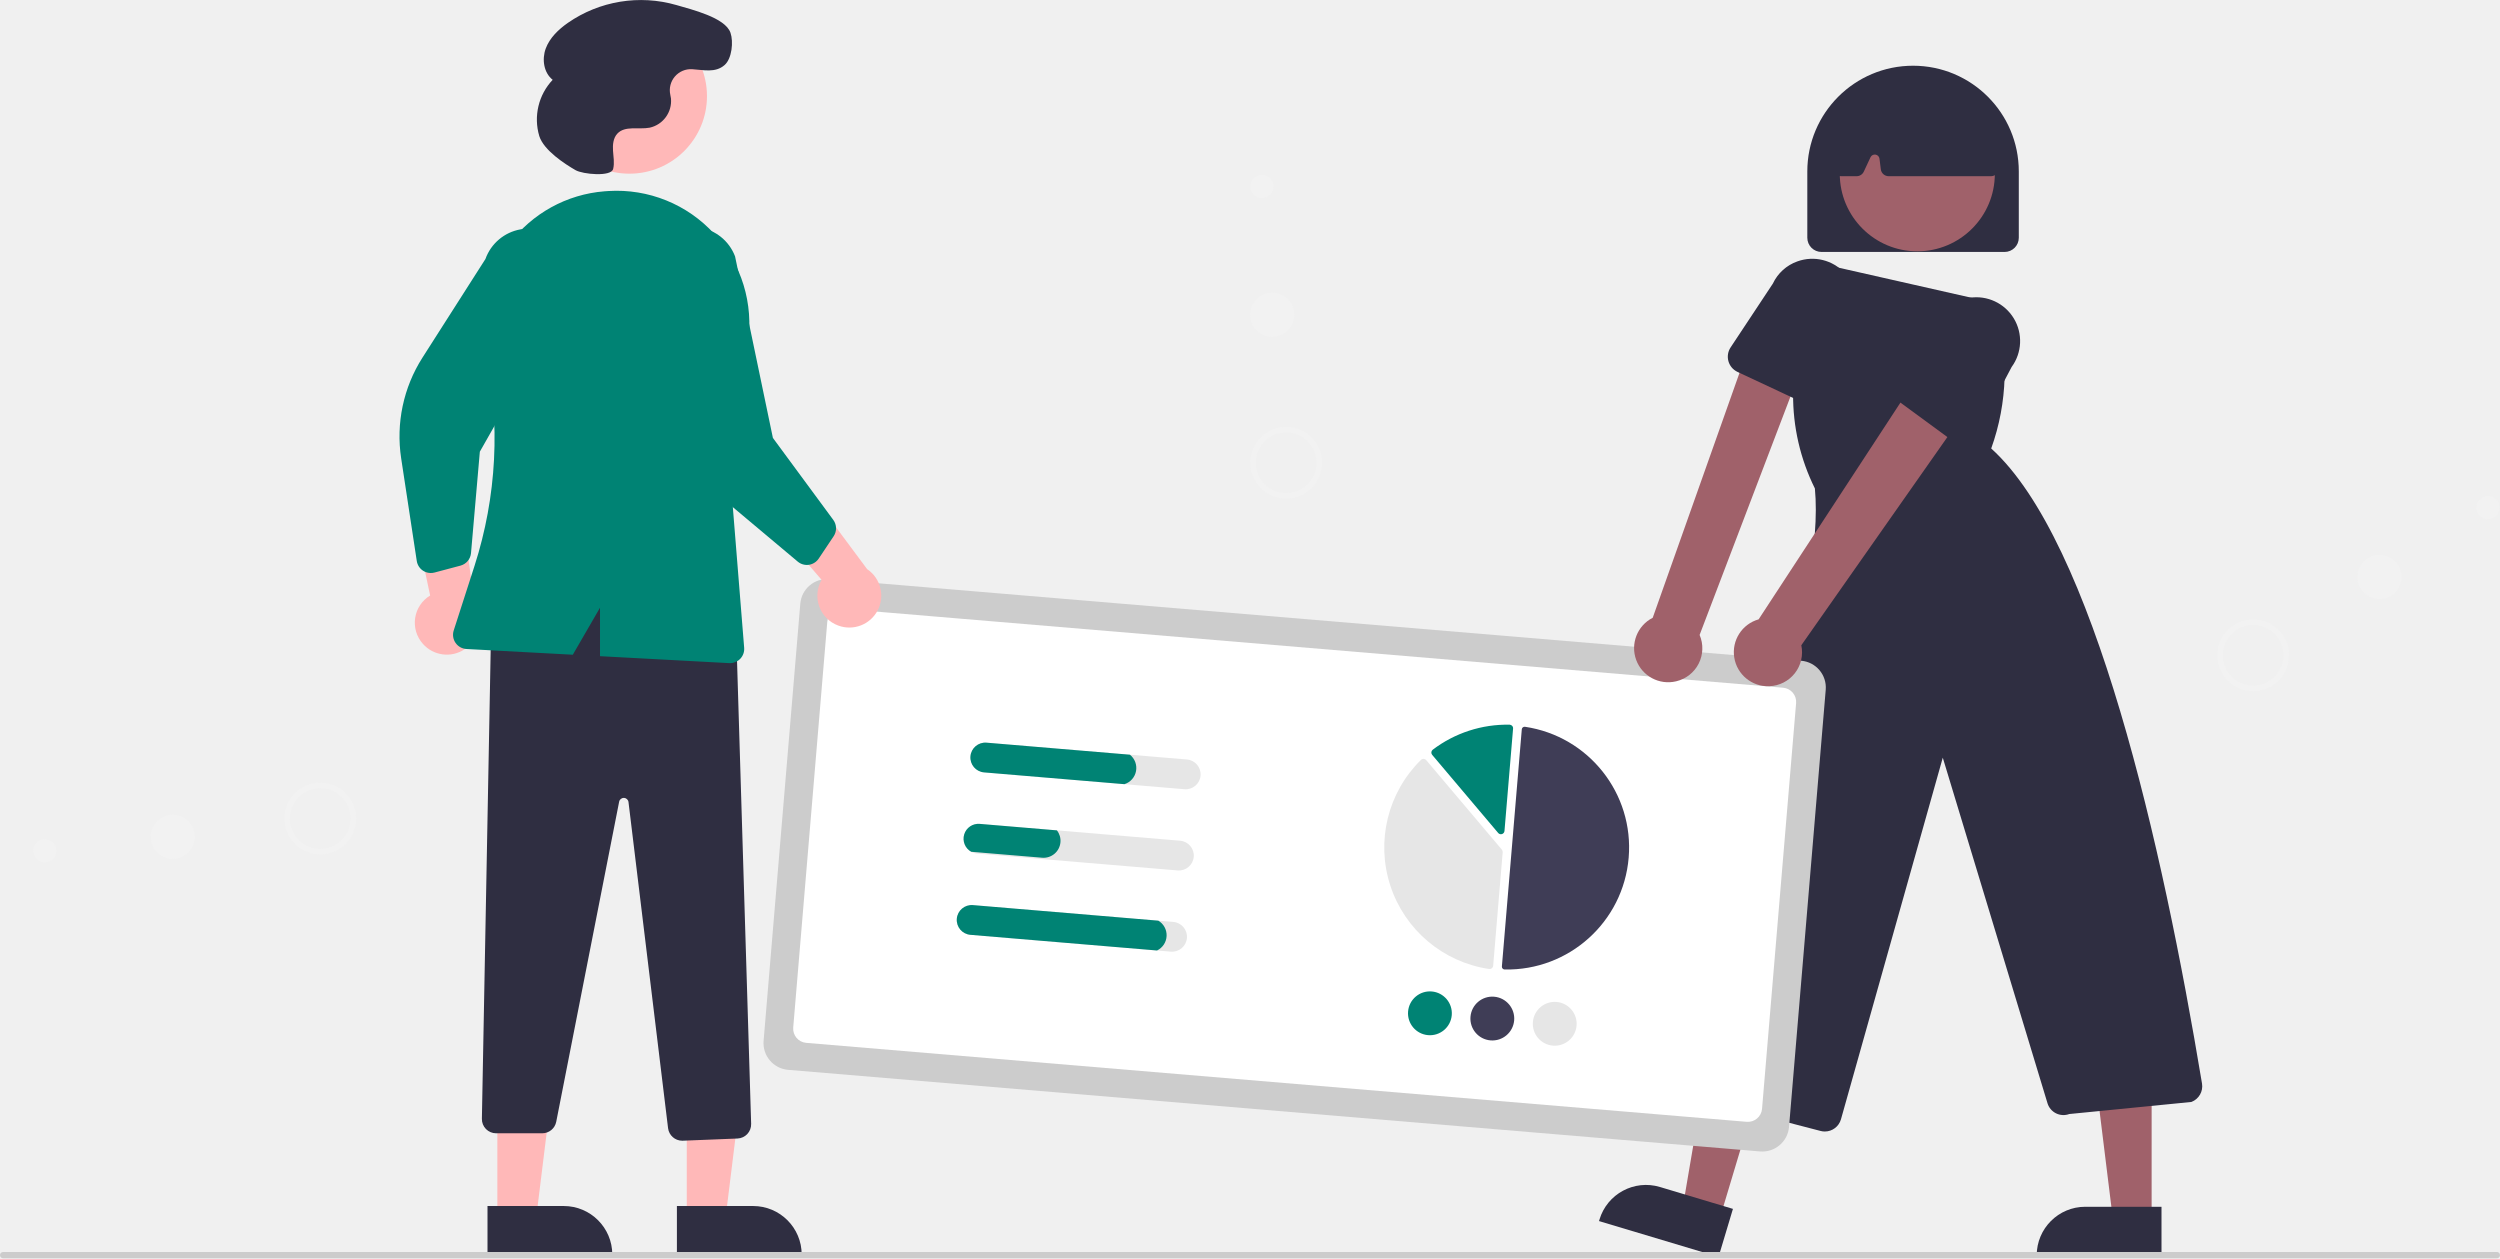
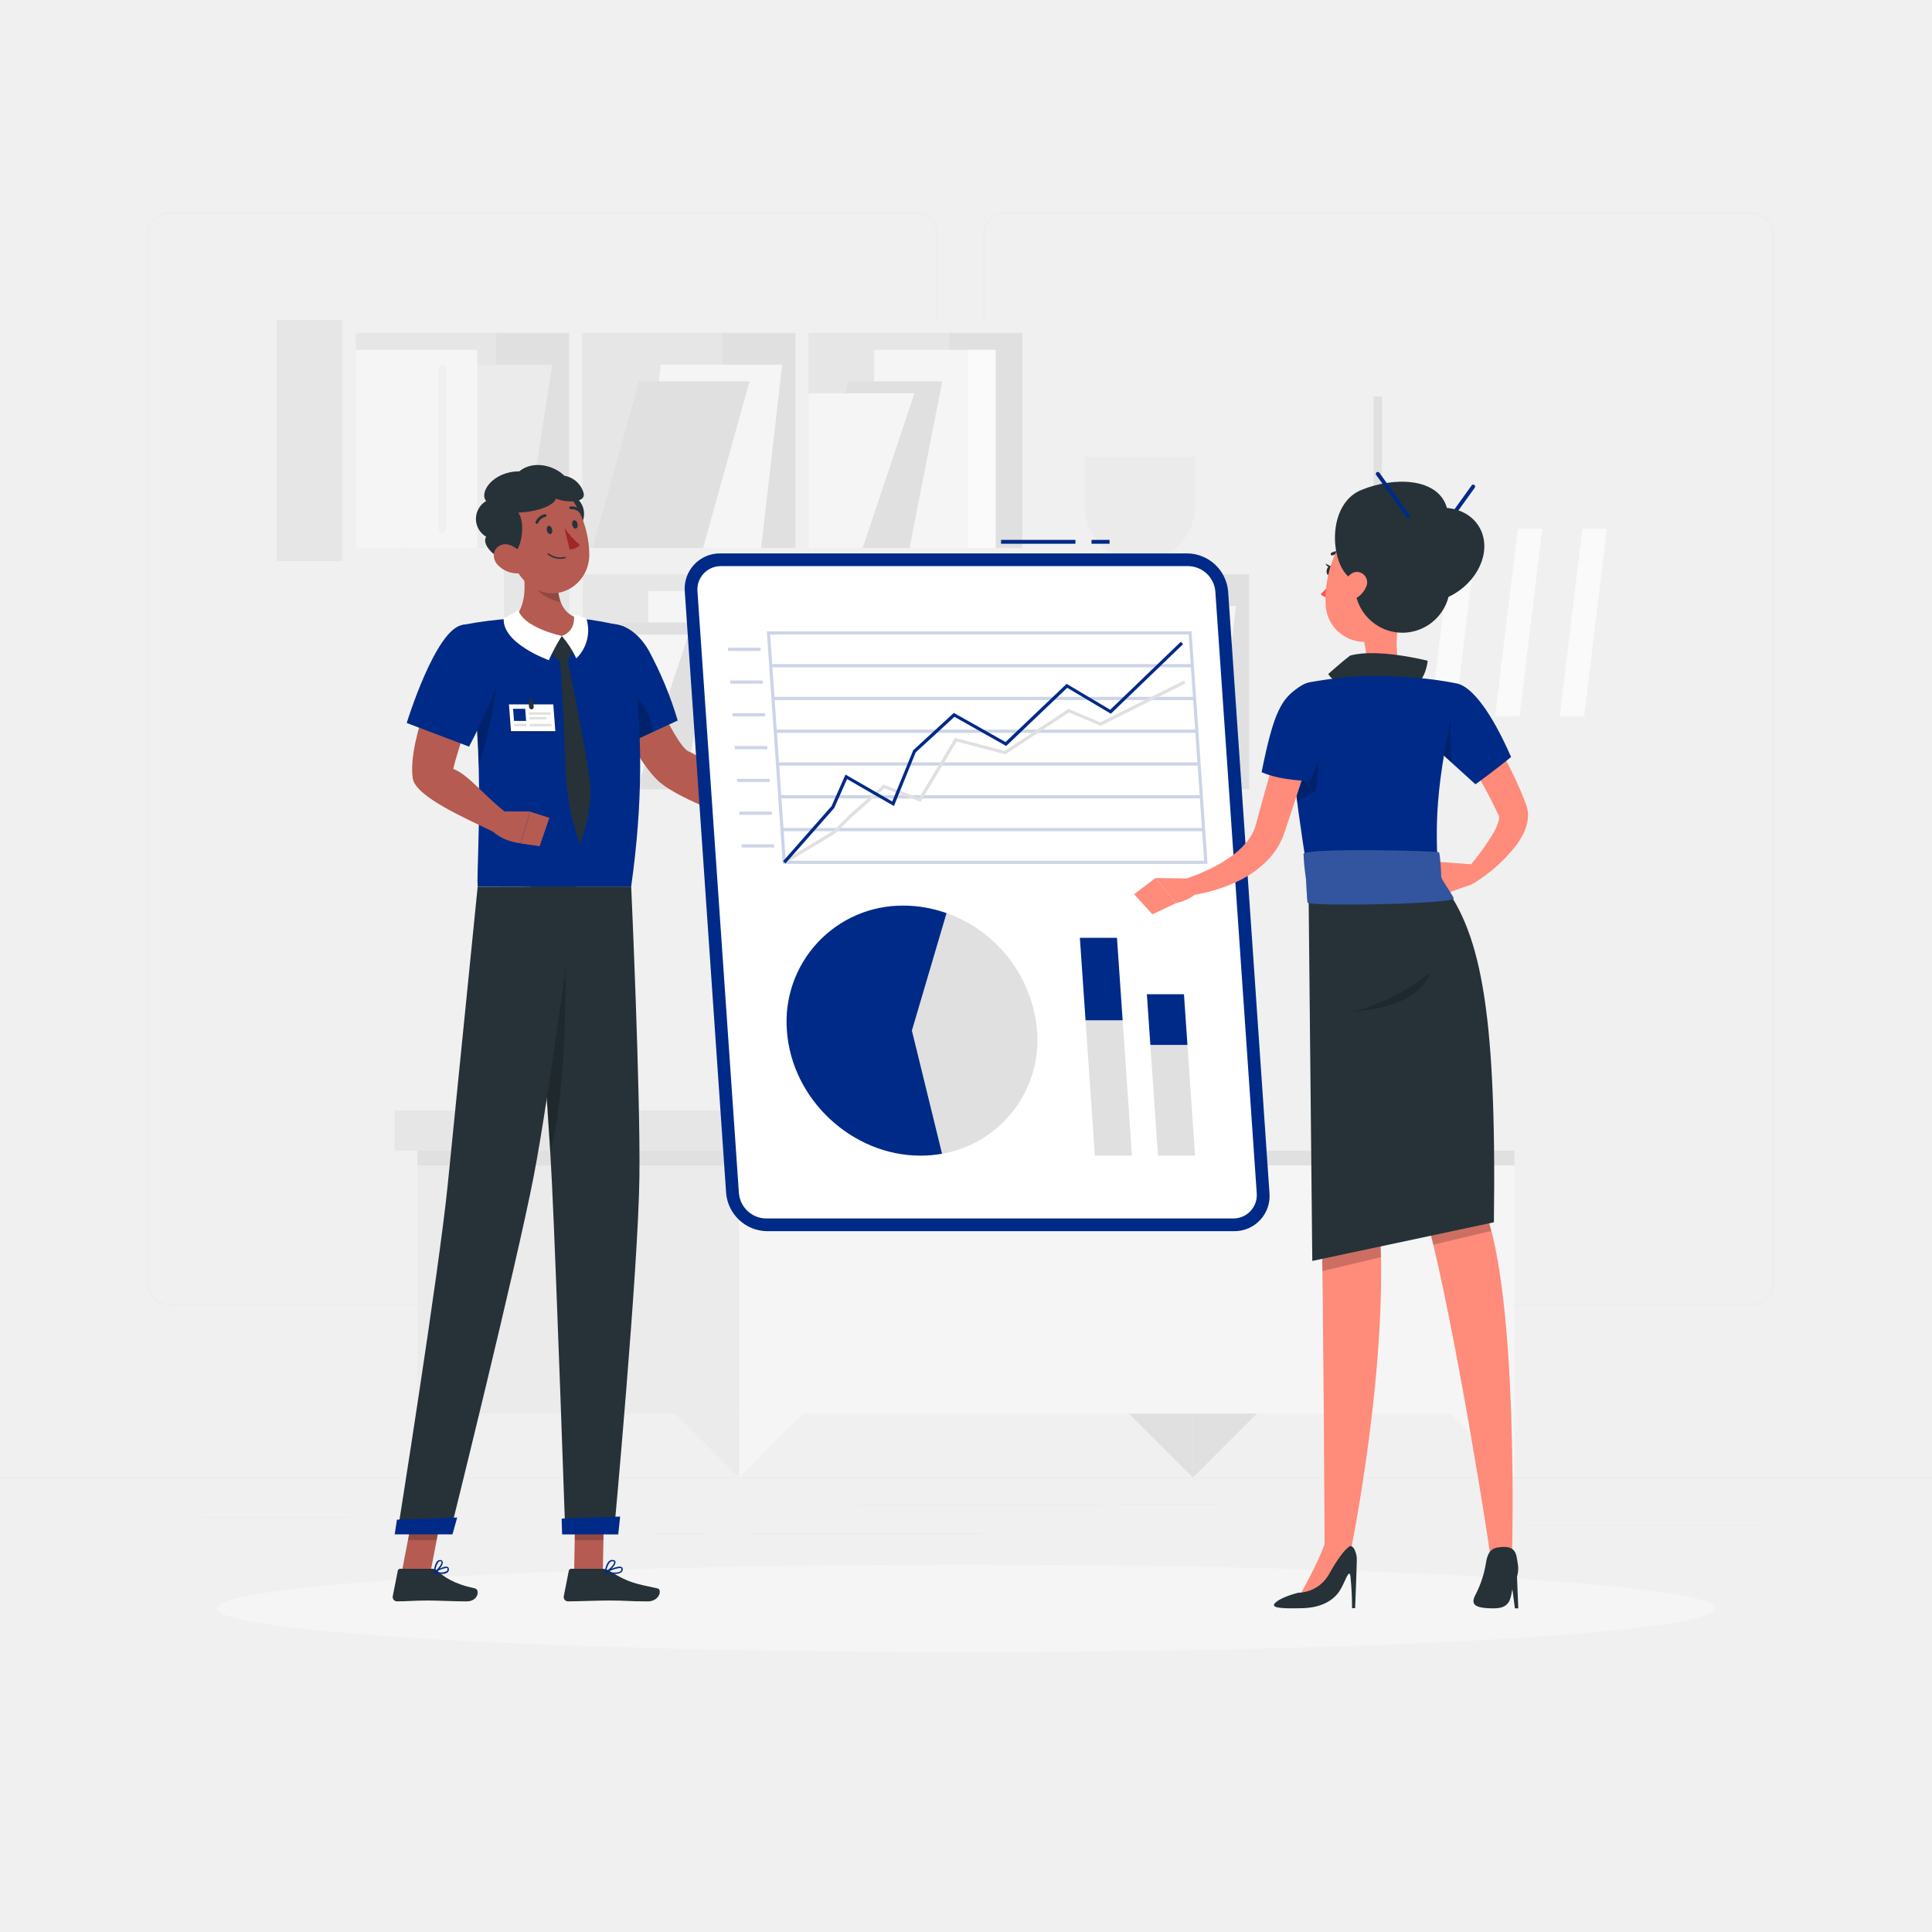
- <svg xmlns="http://www.w3.org/2000/svg" data-name="Layer 1" width="792" height="398.625" viewBox="0 0 792 398.625">
-   <path d="M839.056,330.509h-58a4.505,4.505,0,0,1-4.5-4.5v-21a33.5,33.5,0,1,1,67,0v21A4.505,4.505,0,0,1,839.056,330.509Z" transform="translate(-204 -250.6877)" fill="#2f2e41" />
-   <polygon points="544.851 385.91 533.108 382.388 541.102 335.418 558.434 340.615 544.851 385.91" fill="#a0616a" />
-   <path d="M748.432,648.879l-37.865-11.355.144-.479a15.386,15.386,0,0,1,19.157-10.319l.001 0,23.126,6.935Z" transform="translate(-204 -250.6877)" fill="#2f2e41" />
-   <polygon points="681.636 386.307 669.376 386.307 663.544 339.019 681.638 339.02 681.636 386.307" fill="#a0616a" />
-   <path d="M888.762,648.879l-39.531-.001v-.5a15.386,15.386,0,0,1,15.386-15.386h.001l24.144.001Z" transform="translate(-204 -250.6877)" fill="#2f2e41" />
-   <circle cx="607.403" cy="55.054" r="24.561" fill="#a0616a" />
-   <path d="M782.109,609.15a5.216,5.216,0,0,1-1.312-.167l-49.22-12.798a5.285,5.285,0,0,1-3.622-6.957c29.841-80.261,54.276-149.493,51-183.796a66.141,66.141,0,0,1-6.899-30.014l.35-34.68a6.792,6.792,0,0,1,8.294-6.557l55.066,12.468.312,1.039a72.25,72.25,0,0,1-1.262,45.078c32.462,29.307,54.229,125.521,66.784,201.199A5.312,5.312,0,0,1,898.301,599.76l-.155.038-38.608,3.816a5.284,5.284,0,0,1-6.894-3.423l-33.172-109.466-32.259,114.575A5.321,5.321,0,0,1,782.109,609.15Z" transform="translate(-204 -250.6877)" fill="#2f2e41" />
-   <path d="M834.749,306.509H802.322a2.504,2.504,0,0,1-2.481-2.19l-.42-3.358a1.5,1.5,0,0,0-2.848-.448l-2.126,4.555a2.51,2.51,0,0,1-2.265,1.442H787.257a2.5,2.5,0,0,1-2.489-2.738l1.942-20.286a2.519,2.519,0,0,1,1.429-2.036c14.85-6.933,29.91-6.924,44.76.026a2.504,2.504,0,0,1,1.415,1.919l2.909,20.26a2.499,2.499,0,0,1-2.475,2.855Z" transform="translate(-204 -250.6877)" fill="#2f2e41" />
-   <path d="M761.583,615.464,453.666,589.614a8.51,8.51,0,0,1-7.759-9.181L457.535,441.92a8.509,8.509,0,0,1,9.181-7.759L774.633,460.011a8.51,8.51,0,0,1,7.759,9.181L770.764,607.705A8.51,8.51,0,0,1,761.583,615.464Z" transform="translate(-204 -250.6877)" fill="#ccc" />
-   <path d="M757.353,606.077,459.401,581.064a4.505,4.505,0,0,1-4.108-4.861l10.792-128.548a4.505,4.505,0,0,1,4.861-4.108l297.952,25.013a4.505,4.505,0,0,1,4.108,4.861L762.214,601.969A4.505,4.505,0,0,1,757.353,606.077Z" transform="translate(-204 -250.6877)" fill="#fff" />
-   <path d="M680.605,557.821q.029.002.058.003a38.66,38.66,0,0,0,6.455-76.893.882.882,0,0,0-.682.182.873.873,0,0,0-.331.617l-6.308,75.137a.885.885,0,0,0,.808.954Z" transform="translate(-204 -250.6877)" fill="#3f3d56" />
-   <path d="M655.054,491.101a1.138,1.138,0,0,1,.772.398l23.964,28.356a1.126,1.126,0,0,1,.264.826l-3.018,35.953a1.122,1.122,0,0,1-.425.793,1.139,1.139,0,0,1-.876.235,38.913,38.913,0,0,1-21.571-66.24,1.14,1.14,0,0,1,.848-.324Z" transform="translate(-204 -250.6877)" fill="#e6e6e6" />
-   <path d="M682.304,480.272a1.143,1.143,0,0,1,.752.373,1.123,1.123,0,0,1,.287.853l-2.723,32.439a1.133,1.133,0,0,1-1.995.637l-20.911-24.744a1.136,1.136,0,0,1,.18-1.636,38.994,38.994,0,0,1,24.34-7.926C682.258,480.269,682.281,480.27,682.304,480.272Z" transform="translate(-204 -250.6877)" fill="#008374" />
-   <path d="M663.919,572.284a6.944,6.944,0,1,1-6.338-7.5A6.952,6.952,0,0,1,663.919,572.284Z" transform="translate(-204 -250.6877)" fill="#008374" />
-   <path d="M683.688,573.944a6.944,6.944,0,1,1-6.338-7.5A6.952,6.952,0,0,1,683.688,573.944Z" transform="translate(-204 -250.6877)" fill="#3f3d56" />
-   <path d="M703.458,575.604a6.944,6.944,0,1,1-6.338-7.5A6.952,6.952,0,0,1,703.458,575.604Z" transform="translate(-204 -250.6877)" fill="#e6e6e6" />
-   <path d="M580.026,491.295,516.539,485.965a4.725,4.725,0,1,0-.791,9.417L579.235,500.712a4.725,4.725,0,1,0,.791-9.417Z" transform="translate(-204 -250.6877)" fill="#e6e6e6" />
-   <path d="M577.866,517.025,514.379,511.695a4.722,4.722,0,0,0-2.689,8.836,4.662,4.662,0,0,0,1.898.581l63.487,5.33a4.725,4.725,0,1,0,.791-9.417Z" transform="translate(-204 -250.6877)" fill="#e6e6e6" />
-   <path d="M575.706,542.754,512.219,537.424a4.725,4.725,0,1,0-.791,9.417l63.487,5.33a4.725,4.725,0,1,0,.791-9.417Z" transform="translate(-204 -250.6877)" fill="#e6e6e6" />
-   <path d="M561.959,489.778l-45.42-3.813a4.725,4.725,0,1,0-.791,9.417l44.473,3.734a5.379,5.379,0,0,0,1.737-9.337Z" transform="translate(-204 -250.6877)" fill="#008374" />
-   <path d="M538.823,513.747,514.379,511.695a4.722,4.722,0,0,0-2.689,8.836l22.451,1.885a5.382,5.382,0,0,0,5.811-4.911A5.271,5.271,0,0,0,538.823,513.747Z" transform="translate(-204 -250.6877)" fill="#008374" />
-   <path d="M570.962,542.356,512.219,537.424a4.725,4.725,0,1,0-.791,9.417l59.122,4.963a5.368,5.368,0,0,0,.412-9.449Z" transform="translate(-204 -250.6877)" fill="#008374" />
-   <path d="M734.991,466.529a10.743,10.743,0,0,0,7.445-14.694l34.621-90.826-17.673-4.352L727.579,446.399a10.801,10.801,0,0,0,7.412,20.13Z" transform="translate(-204 -250.6877)" fill="#a0616a" />
-   <path d="M778.719,379.319a5.319,5.319,0,0,1-2.254-.501h-0l-22.033-10.313a5.318,5.318,0,0,1-2.179-7.752l13.39-20.223a13.584,13.584,0,0,1,7.776-7.035,13.88,13.88,0,0,1,17.291,18.938l-6.898,23.095a5.317,5.317,0,0,1-5.093,3.792Z" transform="translate(-204 -250.6877)" fill="#2f2e41" />
-   <path d="M764.503,468.079a10.743,10.743,0,0,0,10.152-12.972l56.196-80.097-16.794-9-52.922,80.884a10.801,10.801,0,0,0,3.369,21.185Z" transform="translate(-204 -250.6877)" fill="#a0616a" />
-   <path d="M825.338,391.101a5.313,5.313,0,0,1-3.144-1.03l-19.616-14.39a5.316,5.316,0,0,1-.635-8.025l17.057-17.243a13.584,13.584,0,0,1,8.993-5.396,13.88,13.88,0,0,1,13.292,21.931L830.04,388.266a5.32,5.32,0,0,1-4.702,2.835Z" transform="translate(-204 -250.6877)" fill="#2f2e41" />
-   <path d="M469.569,448.87a10.056,10.056,0,0,1-5.277-14.488l-23.359-27.043,18.414-2.397,19.359,26.048a10.11,10.11,0,0,1-9.137,17.88Z" transform="translate(-204 -250.6877)" fill="#ffb8b8" />
-   <path d="M337.905,454.584a10.056,10.056,0,0,1,2.363-15.237L332.842,404.392l17.288,6.779,4.401,32.155a10.11,10.11,0,0,1-16.626,11.259Z" transform="translate(-204 -250.6877)" fill="#ffb8b8" />
-   <polygon points="217.569 386.069 229.829 386.068 235.661 338.78 217.567 338.781 217.569 386.069" fill="#ffb8b8" />
-   <path d="M418.442,632.754l24.144-.001h.001a15.386,15.386,0,0,1,15.386,15.386v.5l-39.531.001Z" transform="translate(-204 -250.6877)" fill="#2f2e41" />
-   <polygon points="157.569 386.069 169.829 386.068 175.661 338.78 157.567 338.781 157.569 386.069" fill="#ffb8b8" />
-   <path d="M358.442,632.754l24.144-.001h.001a15.386,15.386,0,0,1,15.386,15.386v.5l-39.531.001Z" transform="translate(-204 -250.6877)" fill="#2f2e41" />
-   <path d="M420.114,612.067a4.526,4.526,0,0,1-4.469-3.957L403.106,504.78a1.5,1.5,0,0,0-2.961-.109L380.211,606.08a4.51,4.51,0,0,1-4.416,3.632h-14.634a4.5,4.5,0,0,1-4.499-4.585l2.929-156.202.239-.143c21.348-12.711,46.51-13.543,76.926-2.54l.319.115,4.889,160.379a4.514,4.514,0,0,1-4.318,4.634l-17.355.694C420.232,612.066,420.173,612.067,420.114,612.067Z" transform="translate(-204 -250.6877)" fill="#2f2e41" />
-   <circle cx="199.408" cy="30.461" r="24.561" fill="#ffb8b8" />
-   <path d="M460.253,429.617a4.505,4.505,0,0,1-3.528-1.008l-25.185-21.134A46.374,46.374,0,0,1,415.516,379.034l-5.665-36.602a14.497,14.497,0,1,1,27.017-10.52l11.986,57.511,19.132,25.968a4.515,4.515,0,0,1,.119,5.169L463.359,427.662a4.506,4.506,0,0,1-2.091,1.686A4.454,4.454,0,0,1,460.253,429.617Z" transform="translate(-204 -250.6877)" fill="#008374" />
-   <path d="M338.013,431.485a4.505,4.505,0,0,1-1.982-3.087L331.09,395.893a46.373,46.373,0,0,1,6.763-31.936l19.931-31.217a14.497,14.497,0,1,1,27.231,9.954l-29.002,51.089-2.796,32.133a4.515,4.515,0,0,1-3.326,3.959l-8.254,2.195a4.506,4.506,0,0,1-2.683-.116A4.455,4.455,0,0,1,338.013,431.485Z" transform="translate(-204 -250.6877)" fill="#008374" />
-   <path d="M430.273,324.766a41.823,41.823,0,0,0-33.537-13.56q-.616.038-1.227.086H395.508a41.734,41.734,0,0,0-30.16,16.646,42.362,42.362,0,0,0-7.525,34.145,132.361,132.361,0,0,1-3.497,67.876l-6.589,20.459a4.499,4.499,0,0,0,4.042,5.872l33.685,1.811,8.62-14.89V458.565l40.941,2.201c.082.005.163.007.243.007a4.5,4.5,0,0,0,4.484-4.861l-4.627-57.382,5.804-38.973A42.089,42.089,0,0,0,430.273,324.766Z" transform="translate(-204 -250.6877)" fill="#008374" />
-   <path d="M386.338,304.596c2.274,1.308,11.262,2.176,11.903-.368l.014-.056c.446-1.864.076-3.811-.052-5.723s.059-4.013,1.362-5.419c2.428-2.621,6.748-1.232,10.258-1.894a8.664,8.664,0,0,0,6.74-9.253c-.05-.398-.128-.795-.216-1.193a6.673,6.673,0,0,1,6.927-8.081c3.548.203,7.378,1.278,10.314-1.35,2.27-2.032,2.824-7.322,1.827-10.201-1.676-4.838-12.414-7.371-17.102-8.764a40.62,40.62,0,0,0-34.43,5.65c-2.961,2.087-5.727,4.71-6.989,8.106s-.653,7.68,2.193,9.922a18.332,18.332,0,0,0-4.246,17.806C376.244,298.306,382.953,302.648,386.338,304.596Z" transform="translate(-204 -250.6877)" fill="#2f2e41" />
-   <path d="M995,649.312H205a1,1,0,0,1,0-2H995a1,1,0,0,1,0,2Z" transform="translate(-204 -250.6877)" fill="#ccc" />
-   <path d="M918.713,469.608h0a11.358,11.358,0,1,1,10.409-12.233A11.358,11.358,0,0,1,918.713,469.608Zm-.14-1.742h0a9.61,9.61,0,1,0-10.351-8.808A9.61,9.61,0,0,0,918.573,467.866Z" transform="translate(-204 -250.6877)" fill="#f2f2f2" />
-   <circle cx="753.822" cy="182.788" r="6.989" fill="#f2f2f2" />
-   <circle cx="788.177" cy="160.829" r="3.671" fill="#f2f2f2" />
-   <path d="M605.341,387.715a11.358,11.358,0,1,1-3.454,15.686h0A11.37,11.37,0,0,1,605.341,387.715Zm11.291,17.668a9.61,9.61,0,1,0-13.273-2.923h0A9.621,9.621,0,0,0,616.632,405.383Z" transform="translate(-204 -250.6877)" fill="#f2f2f2" />
-   <circle cx="403.035" cy="99.718" r="6.989" fill="#f2f2f2" />
-   <circle cx="399.764" cy="59.076" r="3.671" fill="#f2f2f2" />
-   <path d="M296.07,516.394A11.358,11.358,0,1,1,311.85,519.394h0A11.37,11.37,0,0,1,296.07,516.394Zm17.335-11.797a9.61,9.61,0,1,0-2.538,13.352h0A9.621,9.621,0,0,0,313.405,504.597Z" transform="translate(-204 -250.6877)" fill="#f2f2f2" />
-   <circle cx="54.728" cy="265.092" r="6.989" fill="#f2f2f2" />
-   <circle cx="14.197" cy="269.537" r="3.671" fill="#f2f2f2" />
+ <svg xmlns="http://www.w3.org/2000/svg" viewBox="0 0 500 500">
+   <g id="freepik--background-complete--inject-3">
+     <rect y="382.4" width="500" height="0.25" style="fill:#ebebeb" />
+     <rect x="290.21" y="389.21" width="25.46" height="0.25" style="fill:#ebebeb" />
+     <rect x="395.11" y="394.62" width="60.33" height="0.25" style="fill:#ebebeb" />
+     <rect x="222.46" y="389.33" width="62.33" height="0.25" style="fill:#ebebeb" />
+     <rect x="169" y="396.81" width="13.04" height="0.25" style="fill:#ebebeb" />
+     <rect x="194.71" y="396.81" width="59.38" height="0.25" style="fill:#ebebeb" />
+     <rect x="52.46" y="392.59" width="38.45" height="0.25" style="fill:#ebebeb" />
+     <path d="M237,337.8H43.91a5.71,5.71,0,0,1-5.7-5.71V60.66A5.71,5.71,0,0,1,43.91,55H237a5.71,5.71,0,0,1,5.71,5.71V332.09A5.71,5.71,0,0,1,237,337.8ZM43.91,55.2a5.46,5.46,0,0,0-5.45,5.46V332.09a5.46,5.46,0,0,0,5.45,5.46H237a5.47,5.47,0,0,0,5.46-5.46V60.66A5.47,5.47,0,0,0,237,55.2Z" style="fill:#ebebeb" />
+     <path d="M453.31,337.8H260.21a5.72,5.72,0,0,1-5.71-5.71V60.66A5.72,5.72,0,0,1,260.21,55h193.1A5.71,5.71,0,0,1,459,60.66V332.09A5.71,5.71,0,0,1,453.31,337.8ZM260.21,55.2a5.47,5.47,0,0,0-5.46,5.46V332.09a5.47,5.47,0,0,0,5.46,5.46h193.1a5.47,5.47,0,0,0,5.46-5.46V60.66a5.47,5.47,0,0,0-5.46-5.46Z" style="fill:#ebebeb" />
+     <rect x="88.66" y="82.77" width="179.29" height="62.45" style="fill:#f0f0f0" />
+     <rect x="150.5" y="27.76" width="55.63" height="172.47" transform="translate(292.3 -64.32) rotate(90)" style="fill:#e6e6e6" />
+     <rect x="147.25" y="83.47" width="3.41" height="61.04" style="fill:#f0f0f0" />
+     <rect x="128.36" y="86.18" width="18.89" height="55.63" transform="translate(275.61 227.98) rotate(180)" style="fill:#e0e0e0" />
+     <rect x="186.94" y="86.18" width="18.89" height="55.63" transform="translate(392.76 227.98) rotate(180)" style="fill:#e0e0e0" />
+     <rect x="245.66" y="86.18" width="18.89" height="55.63" transform="translate(510.2 227.98) rotate(180)" style="fill:#e0e0e0" />
+     <rect x="205.83" y="83.47" width="3.41" height="61.04" style="fill:#f0f0f0" />
+     <rect x="71.69" y="82.77" width="16.98" height="62.45" transform="translate(160.35 227.98) rotate(180)" style="fill:#e6e6e6" />
+     <polygon points="135.54 141.81 104.1 141.81 111.48 94.37 142.92 94.37 135.54 141.81" style="fill:#ebebeb" />
+     <polygon points="196.98 141.81 165.54 141.81 171 94.37 202.44 94.37 196.98 141.81" style="fill:#f5f5f5" />
+     <polygon points="181.96 141.81 153.36 141.81 165.39 98.66 193.99 98.66 181.96 141.81" style="fill:#e0e0e0" />
+     <rect x="92.07" y="90.54" width="31.44" height="51.27" style="fill:#f5f5f5" />
+     <rect x="226.21" y="90.54" width="31.44" height="51.27" style="fill:#f5f5f5" />
+     <polygon points="235.39 141.81 211.03 141.81 219.5 98.66 243.86 98.66 235.39 141.81" style="fill:#e0e0e0" />
+     <polygon points="223.26 141.81 209.24 141.81 209.24 101.79 236.66 101.79 223.26 141.81" style="fill:#f5f5f5" />
+     <rect x="250.49" y="90.54" width="7.16" height="51.27" style="fill:#fafafa" />
+     <path d="M114.45,138h0a.94.94,0,0,1-.94-.94V95.32a.94.94,0,0,1,.94-.95h0a.94.94,0,0,1,1,.95V137A.94.94,0,0,1,114.45,138Z" style="fill:#f0f0f0" />
+     <rect x="147.37" y="145.22" width="179.29" height="62.45" style="fill:#f0f0f0" />
+     <rect x="209.21" y="90.2" width="55.63" height="172.47" transform="translate(413.46 -60.58) rotate(90)" style="fill:#e6e6e6" />
+     <rect x="205.96" y="145.92" width="3.41" height="61.04" style="fill:#f0f0f0" />
+     <rect x="187.07" y="148.63" width="18.89" height="55.63" transform="translate(393.03 352.88) rotate(180)" style="fill:#e0e0e0" />
+     <rect x="245.65" y="148.63" width="18.89" height="55.63" transform="translate(510.18 352.88) rotate(180)" style="fill:#e0e0e0" />
+     <rect x="304.37" y="148.63" width="18.89" height="55.63" transform="translate(627.62 352.88) rotate(180)" style="fill:#e0e0e0" />
+     <rect x="264.55" y="145.92" width="3.41" height="61.04" style="fill:#f0f0f0" />
+     <rect x="130.4" y="145.22" width="16.98" height="62.45" transform="translate(277.77 352.88) rotate(180)" style="fill:#e6e6e6" />
+     <polygon points="252.71 204.25 221.27 204.25 228.66 156.81 260.09 156.81 252.71 204.25" style="fill:#ebebeb" />
+     <polygon points="314.41 204.25 282.97 204.25 288.43 156.81 319.87 156.81 314.41 204.25" style="fill:#f5f5f5" />
+     <polygon points="299.38 204.25 270.79 204.25 282.82 161.1 311.42 161.1 299.38 204.25" style="fill:#e0e0e0" />
+     <rect x="209.24" y="152.98" width="31.44" height="51.27" style="fill:#f5f5f5" />
+     <rect x="167.75" y="152.98" width="31.44" height="51.27" style="fill:#f5f5f5" />
+     <polygon points="176.93 204.25 152.56 204.25 161.03 161.1 185.4 161.1 176.93 204.25" style="fill:#e0e0e0" />
+     <polygon points="164.8 204.25 150.78 204.25 150.78 164.24 178.19 164.24 164.8 204.25" style="fill:#f5f5f5" />
+     <rect x="192.03" y="152.98" width="7.16" height="51.27" style="fill:#fafafa" />
+     <path d="M231.63,200.42h0a.94.94,0,0,1-.95-.95V157.76a1,1,0,0,1,.95-.95h0a1,1,0,0,1,.94.95v41.71A.94.94,0,0,1,231.63,200.42Z" style="fill:#f0f0f0" />
+     <path d="M280.76,118.22V131A14.31,14.31,0,0,0,295,145.22h0A14.31,14.31,0,0,0,309.29,131V118.22Z" style="fill:#ebebeb" />
+     <rect x="102.12" y="287.38" width="89.15" height="10.39" style="fill:#e6e6e6" />
+     <rect x="108.04" y="297.77" width="83.23" height="68.05" style="fill:#ebebeb" />
+     <rect x="191.27" y="297.77" width="200.69" height="68.05" transform="translate(583.23 663.59) rotate(180)" style="fill:#f5f5f5" />
+     <rect x="108.04" y="297.77" width="283.92" height="3.84" transform="translate(500 599.39) rotate(180)" style="fill:#e0e0e0" />
+     <rect x="191.27" y="287.38" width="206.61" height="10.39" transform="translate(589.15 585.15) rotate(180)" style="fill:#f0f0f0" />
+     <polygon points="108.04 365.82 108.04 382.4 124.62 365.82 108.04 365.82" style="fill:#ebebeb" />
+     <polygon points="191.27 365.82 191.27 382.4 207.85 365.82 191.27 365.82" style="fill:#f5f5f5" />
+     <polygon points="391.96 365.82 391.96 382.4 375.38 365.82 391.96 365.82" style="fill:#f5f5f5" />
+     <polygon points="191.27 365.82 191.27 382.4 174.69 365.82 191.27 365.82" style="fill:#ebebeb" />
+     <polygon points="308.73 365.82 308.73 382.4 292.15 365.82 308.73 365.82" style="fill:#e0e0e0" />
+     <polygon points="308.73 365.82 308.73 382.4 325.31 365.82 308.73 365.82" style="fill:#e0e0e0" />
+     <polygon points="245.09 250.53 239.04 284.86 212.87 284.86 211.94 287.38 238.59 287.38 254.89 287.38 299.16 287.38 305.66 250.53 245.09 250.53" style="fill:#e0e0e0" />
+     <rect x="355.49" y="102.6" width="70.76" height="117" style="fill:#e0e0e0" />
+     <rect x="357.66" y="102.6" width="70.76" height="117" style="fill:#f0f0f0" />
+     <polygon points="393.26 185.36 386.94 185.36 392.81 136.85 399.13 136.85 393.26 185.36" style="fill:#fafafa" />
+     <polygon points="409.98 185.36 403.66 185.36 409.53 136.85 415.85 136.85 409.98 185.36" style="fill:#fafafa" />
+     <polygon points="376.55 185.36 370.23 185.36 376.1 136.85 382.42 136.85 376.55 185.36" style="fill:#fafafa" />
+   </g>
+   <g id="freepik--Shadow--inject-3">
+     <ellipse id="freepik--path--inject-3" cx="250" cy="416.24" rx="193.89" ry="11.32" style="fill:#f5f5f5" />
+   </g>
+   <g id="freepik--character-1--inject-3">
+     <polygon points="148.58 406.89 156.01 406.89 156.33 389.68 148.9 389.68 148.58 406.89" style="fill:#b55b52" />
+     <polygon points="103.98 406.89 111.41 406.89 114.72 389.68 107.29 389.68 103.98 406.89" style="fill:#b55b52" />
+     <path d="M111.91,406h-8.34a.62.62,0,0,0-.62.5l-1.31,6.61a1.12,1.12,0,0,0,1.12,1.32c2.91,0,4.32-.22,8-.22,2.26,0,6.92.23,10,.23s3.45-3.08,2.16-3.36c-5.75-1.25-8-3-9.82-4.63A1.88,1.88,0,0,0,111.91,406Z" style="fill:#263238" />
+     <path d="M155.94,406h-8.11a.62.62,0,0,0-.62.5l-1.31,6.61a1.11,1.11,0,0,0,1.1,1.32c2.93,0,7.15-.22,10.83-.22,4.3,0,4.75.23,9.8.23,3.05,0,3.82-3.08,2.53-3.36-5.84-1.27-7.32-1.41-12.42-4.5A3.46,3.46,0,0,0,155.94,406Z" style="fill:#263238" />
+     <path d="M154,171.91l10.14-3.25s10.47,24.26,14,25.77c4.78,2,11.45,8.53,16.18,12.48.16,1.25-.43,4.54-1.17,5.4-8.56-2-19.21-6.9-22.71-10.13C162.47,194.81,154,171.91,154,171.91Z" style="fill:#b55b52" />
+     <path d="M151.64,166.33c-2.85,6.5,8.59,27.14,8.59,27.14l15.16-7a94.49,94.49,0,0,0-7.51-18.14C163.11,160,154.77,159.19,151.64,166.33Z" style="fill:#002A87" />
+     <path d="M165.9,181.83c-3.31-4.57-8.68-5.86-13.46-6.1,2.48,8.17,7.8,17.74,7.8,17.74l8.65-4A15.43,15.43,0,0,0,165.9,181.83Z" style="opacity:0.2" />
+     <path d="M193.3,206.19l8.83,1.41-2.28,9.33a33,33,0,0,1-8.52-5.3Z" style="fill:#b55b52" />
+     <polygon points="209.79 211.55 206.56 216.69 199.85 216.93 202.13 207.6 209.79 211.55" style="fill:#b55b52" />
+     <polygon points="156.33 389.69 156.16 398.56 148.73 398.56 148.9 389.69 156.33 389.69" style="opacity:0.2" />
+     <polygon points="107.28 389.69 114.72 389.69 113.01 398.56 105.57 398.56 107.28 389.69" style="opacity:0.2" />
+     <path d="M161.35,162.11s8.22,23.3,2,67.31H123.62c-.42-6.1,2.68-38.95-3.9-67.69A101.82,101.82,0,0,1,133,160.05a146.31,146.31,0,0,1,16.89,0A76.15,76.15,0,0,1,161.35,162.11Z" style="fill:#002A87" />
+     <polygon points="143.45 189.52 131.97 189.52 131.71 182.29 143.19 182.29 143.45 189.52" style="opacity:0.2" />
+     <polygon points="143.72 189.23 132.24 189.23 131.71 182.29 143.19 182.29 143.72 189.23" style="fill:#fff" />
+     <polygon points="136.16 186.58 133.03 186.58 132.78 183.44 135.92 183.44 136.16 186.58" style="fill:#002A87" />
+     <polygon points="142.54 184.96 136.9 184.96 136.85 184.34 142.49 184.34 142.54 184.96" style="fill:#e0e0e0" />
+     <polygon points="141.45 186.18 137 186.18 136.95 185.55 141.4 185.55 141.45 186.18" style="fill:#e0e0e0" />
+     <polygon points="136.27 187.97 133.13 187.97 133.09 187.34 136.22 187.34 136.27 187.97" style="fill:#e0e0e0" />
+     <polygon points="137.13 187.97 142.77 187.97 142.72 187.34 137.09 187.34 137.13 187.97" style="fill:#e0e0e0" />
+     <path d="M137.56,183.58h0a.66.66,0,0,1-.65-.61l-.11-1.37a.57.57,0,0,1,.56-.61h0a.66.66,0,0,1,.65.61l.11,1.37A.55.55,0,0,1,137.56,183.58Z" style="fill:#263238" />
+     <path d="M128.52,168.83c.78,4.73-.43,16-4.62,29.12a190.39,190.39,0,0,0-3.56-33.36v-.06C123,164.27,127.78,164.39,128.52,168.83Z" style="opacity:0.2" />
+     <path d="M134.8,144.25c1.2,5.44,1.89,12.17-1.82,15.8,0,0,2.32,5.51,12.42,5.51,9.22,0,4.47-5.51,4.47-5.51-6.1-1.45-6-8.94-5-13.16Z" style="fill:#b55b52" />
+     <path d="M145.39,164.59l2.91,3.23s0,0,0,0l-.74,2.26a.93.93,0,0,1-.85.64l-2,.1a1,1,0,0,1-.84-.42l-1.59-2.34Z" style="fill:#263238" />
+     <path d="M145.39,164.59a49.62,49.62,0,0,0-3.35,6.26s-12.12-4.29-11.68-10.82a30.71,30.71,0,0,0,3.79-2.18S134.68,162,145.39,164.59Z" style="fill:#fff" />
+     <path d="M145.39,164.59a25.12,25.12,0,0,1,3.76,5.8,10.16,10.16,0,0,0,2.6-10.34,21.52,21.52,0,0,0-3.26-1S149.34,163.19,145.39,164.59Z" style="fill:#fff" />
+     <path d="M146.48,169.62c.3-.12,5.27,25.23,6,31.44,1.45,8.27-2.44,17.4-2.45,17.38a65,65,0,0,1-3.57-17.82c-.57-10.56-.82-24.91-1.78-31Z" style="fill:#263238" />
+     <path d="M144.86,146.89a16.3,16.3,0,0,0,.26,8.92,9.8,9.8,0,0,1-2.73-.83c-3.45-1.61-5.2-4.14-7-7.91-.16-1-.35-1.9-.55-2.82Z" style="opacity:0.2" />
+     <path d="M147,127.78l2.75,8.83A5.35,5.35,0,0,0,147,127.78Z" style="fill:#263238" />
+     <path d="M130.23,137.63c2.14,7.12,3,11.4,7.53,14.32,6.74,4.39,14.76-.83,14.75-8.41,0-6.82-3.51-17.32-11.18-18.68A9.83,9.83,0,0,0,130.23,137.63Z" style="fill:#b55b52" />
+     <path d="M133.12,143c2-1.3,2.83-8,1-10.34,6.41-.29,9.58-2.46,9.75-3.63,2.25,1,7.87,1.38,7.16-1.46a6.25,6.25,0,0,0-5-4.45c-2.21-2.34-7.75-4.3-11.66-1.13-6.84,0-10.46,5.5-8.55,7.67a5.36,5.36,0,0,0,0,9.25C124,141.67,131.91,147.82,133.12,143Z" style="fill:#263238" />
+     <path d="M128.89,146.29a7.07,7.07,0,0,0,5,2.11c2.45,0,3-2.35,1.71-4.33-1.14-1.79-3.79-3.95-6-3S127.28,144.64,128.89,146.29Z" style="fill:#b55b52" />
+     <path d="M137.24,229.42s.79,9.34,1.8,22c1.14,14.35,2.55,33,3.4,47.17,0,.08,0,.14,0,.2.16,2.69.3,5.22.41,7.53,1.13,23.15,3.45,90.52,3.45,90.52h12.58s6.34-68.75,6.6-92.31c.26-22.66-2.13-75.11-2.13-75.11Z" style="fill:#263238" />
+     <path d="M145.38,393c-.06,0,.1,4.11.1,4.11H160l.49-4.62Z" style="fill:#002A87" />
+     <path d="M139,251.42c1.14,14.35,2.55,33,3.4,47.17,0,.08,0,.14,0,.2,3.08-13.46,4.32-30.2,3.89-57.76Z" style="opacity:0.2" />
+     <path d="M149.26,229.42s-7,53.68-11.14,75c-4.5,23.29-21.69,92.47-21.69,92.47H102.82s10.74-67.3,13.06-90.36c2.53-25,7.74-77.06,7.74-77.06Z" style="fill:#263238" />
+     <path d="M102.73,393.29s-.58,3.8-.58,3.8H117.1l1.22-4.36Z" style="fill:#002A87" />
+     <path d="M141.52,137.29c.14.59.56,1,.94.92s.58-.63.44-1.21-.56-1-.94-.92S141.39,136.71,141.52,137.29Z" style="fill:#263238" />
+     <path d="M148.09,135.87c.14.58.56,1,.94.91s.57-.62.44-1.21-.56-1-.94-.92S148,135.28,148.09,135.87Z" style="fill:#263238" />
+     <path d="M146.07,136.61a22.34,22.34,0,0,0,4,4.43,3.37,3.37,0,0,1-2.65,1.13Z" style="fill:#a02724" />
+     <path d="M146.29,144.45a.18.18,0,0,0,.12-.22.17.17,0,0,0-.21-.12,4.8,4.8,0,0,1-4.21-.88.17.17,0,0,0-.25,0,.16.16,0,0,0,0,.24A5.06,5.06,0,0,0,146.29,144.45Z" style="fill:#263238" />
+     <path d="M139,135.58a.35.35,0,0,0,.24-.19,2.71,2.71,0,0,1,1.91-1.63.35.35,0,0,0,.29-.4.36.36,0,0,0-.4-.3,3.34,3.34,0,0,0-2.44,2,.36.36,0,0,0,.18.47A.34.34,0,0,0,139,135.58Z" style="fill:#263238" />
+     <path d="M150.48,132.87a.29.29,0,0,0,.14-.08.34.34,0,0,0,0-.49,3.53,3.53,0,0,0-3-1.23.34.34,0,0,0-.29.4.35.35,0,0,0,.4.3h0a2.8,2.8,0,0,1,2.36,1A.36.36,0,0,0,150.48,132.87Z" style="fill:#263238" />
+     <path d="M115.24,170.17l10,4.14s-7.38,21.3-7.92,24.69c4.05,1.5,8.5,7.53,13.9,11.47-.14,1.22-2.48,4.22-3.42,4.87-8.06-3.91-20.42-9.32-21-14C105.38,190.84,115.24,170.17,115.24,170.17Z" style="fill:#b55b52" />
+     <path d="M128.81,210l8.37,0-2.39,8.24s-5.17-.31-8.23-4.1Z" style="fill:#b55b52" />
+     <polygon points="142.19 211.65 139.65 219 134.79 218.3 137.18 210.06 142.19 211.65" style="fill:#b55b52" />
+     <path d="M119.72,161.73c-7,1-14.46,25.38-14.46,25.38l16.13,6.11a146,146,0,0,0,8-18C132.58,166.25,127.23,160.63,119.72,161.73Z" style="fill:#002A87" />
+     <path d="M114.4,407.32a2.21,2.21,0,0,0,1.42-.37,1,1,0,0,0,.34-.94.55.55,0,0,0-.31-.49c-.82-.42-3.19,1.05-3.46,1.22a.17.17,0,0,0-.08.18.22.22,0,0,0,.14.14A9.12,9.12,0,0,0,114.4,407.32Zm1.07-1.53a.53.53,0,0,1,.23,0,.24.24,0,0,1,.11.21.7.7,0,0,1-.22.64,3.61,3.61,0,0,1-2.64.13A6.88,6.88,0,0,1,115.47,405.79Z" style="fill:#002A87" />
+     <path d="M112.49,407.06a.11.11,0,0,0,.08,0c.76-.42,2.21-2,2-2.87a.59.59,0,0,0-.57-.46.91.91,0,0,0-.74.22c-.85.71-1,2.85-1,2.94a.17.17,0,0,0,.09.16A.14.14,0,0,0,112.49,407.06Zm1.43-3H114c.23,0,.25.13.26.17.1.49-.81,1.72-1.56,2.3a4.11,4.11,0,0,1,.82-2.33A.6.6,0,0,1,113.92,404.05Z" style="fill:#002A87" />
+     <path d="M159.06,407.32a2.8,2.8,0,0,0,1.8-.45,1,1,0,0,0,.3-.86.57.57,0,0,0-.3-.47c-.91-.5-3.86,1-4.19,1.19a.16.16,0,0,0-.09.18.18.18,0,0,0,.14.15A13.16,13.16,0,0,0,159.06,407.32Zm1.31-1.53a.75.75,0,0,1,.33.06.22.22,0,0,1,.11.19.64.64,0,0,1-.19.57c-.45.4-1.67.47-3.32.2A9.54,9.54,0,0,1,160.37,405.79Z" style="fill:#002A87" />
+     <path d="M156.75,407.06h.08c.88-.41,2.62-2,2.46-2.85,0-.2-.18-.45-.66-.49a1.2,1.2,0,0,0-1,.3c-.93.77-1.08,2.77-1.09,2.86a.21.21,0,0,0,.08.16A.19.19,0,0,0,156.75,407.06Zm1.74-3h.11c.32,0,.34.15.35.19.09.51-1.09,1.77-2,2.32a4,4,0,0,1,.93-2.29A.92.92,0,0,1,158.49,404.05Z" style="fill:#002A87" />
+   </g>
+   <g id="freepik--Report--inject-3">
+     <rect x="282.48" y="139.72" width="4.67" height="1" style="fill:#002A87" />
+     <rect x="259.07" y="139.72" width="19.25" height="1" style="fill:#002A87" />
+     <path d="M319.37,318.63H198.46a10.77,10.77,0,0,1-10.54-9.86l-10.7-155.69a9.12,9.12,0,0,1,9.18-9.86H307.3a10.75,10.75,0,0,1,10.54,9.86l10.7,155.69A9.1,9.1,0,0,1,319.37,318.63Z" style="fill:#002A87" />
+     <path d="M198.23,315.34a7.15,7.15,0,0,1-7-6.57L180.5,153.08a6.06,6.06,0,0,1,6.12-6.57H307.53a7.16,7.16,0,0,1,7,6.57l10.71,155.69a6.06,6.06,0,0,1-6.12,6.57Z" style="fill:#fff" />
+     <g style="opacity:0.2">
+       <path d="M312.51,223.58H202.58l-4.13-60.19H308.37Zm-109.16-.82H311.63l-4-58.55H199.32Z" style="fill:#002A87" />
+       <polygon points="308.6 172.69 199.5 172.69 199.44 171.87 308.54 171.87 308.6 172.69" style="fill:#002A87" />
+       <polygon points="309.18 181.17 200.08 181.17 200.02 180.35 309.13 180.35 309.18 181.17" style="fill:#002A87" />
+       <polygon points="309.77 189.66 200.66 189.66 200.6 188.83 309.71 188.83 309.77 189.66" style="fill:#002A87" />
+       <polygon points="310.35 198.14 201.25 198.14 201.19 197.31 310.29 197.31 310.35 198.14" style="fill:#002A87" />
+       <polygon points="310.93 206.62 201.83 206.62 201.77 205.8 310.88 205.8 310.93 206.62" style="fill:#002A87" />
+       <polygon points="311.52 215.1 202.41 215.1 202.35 214.28 311.46 214.28 311.52 215.1" style="fill:#002A87" />
+       <polygon points="196.88 168.45 188.44 168.45 188.38 167.63 196.82 167.63 196.88 168.45" style="fill:#002A87" />
+       <polygon points="197.46 176.93 189.02 176.93 188.96 176.11 197.41 176.11 197.46 176.93" style="fill:#002A87" />
+       <polygon points="198.04 185.41 189.6 185.41 189.55 184.59 197.99 184.59 198.04 185.41" style="fill:#002A87" />
+       <polygon points="198.63 193.9 190.19 193.9 190.13 193.07 198.57 193.07 198.63 193.9" style="fill:#002A87" />
+       <polygon points="199.21 202.38 190.77 202.38 190.71 201.56 199.16 201.56 199.21 202.38" style="fill:#002A87" />
+       <polygon points="199.79 210.86 191.35 210.86 191.3 210.04 199.74 210.04 199.79 210.86" style="fill:#002A87" />
+       <polygon points="200.38 219.34 191.94 219.34 191.88 218.52 200.32 218.52 200.38 219.34" style="fill:#002A87" />
+     </g>
+     <polygon points="203.2 223.52 202.74 222.81 215.75 214.94 219.78 210.91 228.66 203.08 237.85 206.51 247.16 190.97 260.01 194.34 276.5 183.46 284.75 186.94 306.38 176.15 306.79 176.89 284.83 187.84 276.63 184.39 260.2 195.23 247.59 191.91 238.24 207.52 228.88 204.02 220.36 211.53 216.25 215.63 203.2 223.52" style="fill:#e0e0e0" />
+     <polygon points="203.28 223.45 202.65 222.89 215.22 208.6 218.81 200.46 230.91 207.43 236.34 194.16 246.85 184.5 260.23 192.04 276.04 176.98 287.32 183.69 305.59 166.1 306.18 166.71 287.48 184.71 276.2 178 260.4 193.06 247.01 185.51 236.98 194.72 231.35 208.6 219.22 201.62 215.9 209.12 203.28 223.45" style="fill:#002A87" />
+     <path d="M236,266.72l9-30.4a35.36,35.36,0,0,1,23.38,30.4,29.84,29.84,0,0,1-24.54,31.87Z" style="fill:#e0e0e0" />
+     <path d="M236,266.72l7.81,31.87a32.45,32.45,0,0,1-5.59.49c-17.74,0-33.35-14.61-34.57-32.36a30,30,0,0,1,30.12-32.35,33.47,33.47,0,0,1,11.2,1.95Z" style="fill:#002A87" />
+     <polygon points="290.54 264.05 280.94 264.05 283.35 299.08 292.95 299.08 290.54 264.05" style="fill:#e0e0e0" />
+     <polygon points="290.54 264.05 280.94 264.05 279.47 242.7 289.07 242.7 290.54 264.05" style="fill:#002A87" />
+     <polygon points="307.31 270.43 297.71 270.43 299.68 299.08 309.28 299.08 307.31 270.43" style="fill:#e0e0e0" />
+     <polygon points="307.31 270.43 297.71 270.43 296.81 257.3 306.41 257.3 307.31 270.43" style="fill:#002A87" />
+   </g>
+   <g id="freepik--character-2--inject-3">
+     <path d="M362.37,158.07c-1,4.9-1.92,13.89,1.51,17.16a24.91,24.91,0,0,1-11.82,10c-6.56-4.11-3.42-10-3.42-10,5.47-1.31,5.33-5.36,4.37-9.17Z" style="fill:#ff8b7b" />
+     <path d="M365.64,178.13c3.57-2.46,3.83-7.13,3.83-7.13s-13-3.33-20.08-1.33c-2.17,1.66-5.63,4.75-5.63,4.75s.88,2,4.88,3.26S365.64,178.13,365.64,178.13Z" style="fill:#263238" />
+     <path d="M380.75,181.92c2.44,3.52,4.63,7,6.71,10.69a115.39,115.39,0,0,1,5.76,11.31c.42,1,.85,2,1.23,3l.29.76.15.38.07.19.12.35a7.86,7.86,0,0,1,.37,2.85,11.27,11.27,0,0,1-1.2,4.29,19.11,19.11,0,0,1-1.94,3.13,40.79,40.79,0,0,1-9.66,8.9l-2.72-3.18a61.77,61.77,0,0,0,6.77-9.37,16.21,16.21,0,0,0,1-2.27,3.86,3.86,0,0,0,.26-1.65c0-.15-.06-.21-.09-.19h0l-.07-.16-.16-.33-.3-.67c-.4-.88-.86-1.75-1.29-2.63q-1.33-2.64-2.83-5.24c-1-1.74-2-3.47-3-5.18-2.09-3.41-4.27-6.87-6.43-10.15Z" style="fill:#ff8b7b" />
+     <path d="M381.37,223.73l-8.9-.67,4.92,6.81s5.27-.65,6.51-3.85Z" style="fill:#ff8b7b" />
+     <polygon points="366.69 226.92 371.13 232.4 378.71 229.61 372.47 223.06 366.69 226.92" style="fill:#ff8b7b" />
+     <path d="M377.48,177l-5.66,7.72.41,9.53,9.61,8.72s4.93-3.51,9.22-7.06C385.68,183.58,380.82,178,377.48,177Z" style="fill:#002A87" />
+     <path d="M375.43,184.32l-3,10.06,3.23,2.93C375.19,190.27,375.43,184.32,375.43,184.32Z" style="opacity:0.2" />
+     <path d="M333.7,182.88c-.13,6,.71,18.45,4.92,44.35h33.56c-.56-13.66-1.23-22.22,5.3-50.26a93.15,93.15,0,0,0-13.6-1.74,107.54,107.54,0,0,0-15.24,0c-3.28.3-6.79.83-9.46,1.29A6.59,6.59,0,0,0,333.7,182.88Z" style="fill:#002A87" />
+     <path d="M340.26,185.21l-6,9.73c.31,3.46.77,7.61,1.42,12.57l4.89-2.9C342.59,189.89,340.26,185.21,340.26,185.21Z" style="opacity:0.2" />
+     <path d="M341.24,187.81c-1.35,4.65-2.79,9.27-4.28,13.87s-3,9.21-4.55,13.79l-.3.86-.48,1.12a18.86,18.86,0,0,1-1.09,2,20,20,0,0,1-2.74,3.42,26.64,26.64,0,0,1-6.65,4.81,41.84,41.84,0,0,1-14.8,4.25l-.69-4.13a53.85,53.85,0,0,0,6.39-2.41,36.18,36.18,0,0,0,5.84-3.24,21.38,21.38,0,0,0,4.65-4.11,12.16,12.16,0,0,0,1.58-2.36,9.34,9.34,0,0,0,.56-1.22l.2-.56.24-.86c1.24-4.65,2.52-9.27,3.88-13.88s2.68-9.21,4.15-13.78Z" style="fill:#ff8b7b" />
+     <path d="M342.26,183.25c-1.41-3.38-5.85-5.57-5.85-5.57-4.77,3.11-6.74,6.36-9.91,22.16,5.08,2.28,12.64,2.26,12.64,2.26l4.12-10.63S343.68,186.63,342.26,183.25Z" style="fill:#002A87" />
+     <path d="M307.38,227.36l-8.34-.13,5.31,6.51s5.22-1,6.27-4.23Z" style="fill:#ff8b7b" />
+     <polygon points="293.5 231.42 298.24 236.63 304.35 233.74 299.04 227.23 293.5 231.42" style="fill:#ff8b7b" />
+     <path d="M344.91,147.85c-.11.65-.56,1.12-1,1.05s-.68-.67-.56-1.33.56-1.13,1-1S345,147.19,344.91,147.85Z" style="fill:#263238" />
+     <path d="M344.53,146.59l-1.5-.73S343.62,147.23,344.53,146.59Z" style="fill:#263238" />
+     <path d="M344.63,143.74a.39.39,0,0,1,0-.72,3.91,3.91,0,0,1,3.58,0,.4.4,0,0,1,.13.54.38.38,0,0,1-.53.14,3.09,3.09,0,0,0-2.83,0A.37.37,0,0,1,344.63,143.74Z" style="fill:#263238" />
+     <path d="M344.86,150a17.77,17.77,0,0,1-3.08,3.78,2.86,2.86,0,0,0,2.26.85Z" style="fill:#ff5652" />
+     <path d="M367.54,149.07c-1.92,8-2.56,11.39-7.37,14.81-7.23,5.14-16.6,1-17.1-7.36-.44-7.55,2.77-19.32,11.23-21.13A11.19,11.19,0,0,1,367.54,149.07Z" style="fill:#ff8b7b" />
+     <circle cx="362.92" cy="151.43" r="12.31" transform="translate(171.04 494.68) rotate(-83.44)" style="fill:#263238" />
+     <path d="M354.55,149.42c9-5.92,22.8-9.14,19.8-18.34-2.42-7.41-13.49-7.76-22-4.29C340.68,131.51,345.56,155.33,354.55,149.42Z" style="fill:#263238" />
+     <path d="M366,136.28a.48.48,0,0,1-.4-.21l-9.48-13.19a.51.51,0,0,1,.82-.59l9.47,13.2a.5.5,0,0,1-.11.69A.47.47,0,0,1,366,136.28Z" style="fill:#002A87" />
+     <path d="M371.79,139.61a.52.52,0,0,1-.29-.09.5.5,0,0,1-.12-.7l9.47-13.19a.5.5,0,1,1,.82.58l-9.48,13.2A.49.49,0,0,1,371.79,139.61Z" style="fill:#002A87" />
+     <ellipse cx="370.58" cy="143.77" rx="14.28" ry="11.51" transform="translate(-20.06 217.23) rotate(-31.86)" style="fill:#263238" />
+     <path d="M338.62,227.23s2.83,62.23,3.38,87.43c.56,26.22.81,87.44.81,87.44h6.62s10.55-50.88,7.43-87.44c4.72-28.07,7.91-87.43,7.91-87.43Z" style="fill:#ff8b7b" />
+     <path d="M347.39,227.23s15.76,65.17,22.21,89.54c6.77,25.59,15.91,83.43,16,85.33h5.72s1.8-66.82-7.25-89.54c0-28.47-11.85-85.33-11.85-85.33Z" style="fill:#ff8b7b" />
+     <path d="M387.51,400.5c4.88-.81,4.87,1.57,5.28,4.13a7,7,0,0,1-.65,4.52c-1.63,2.86,0,7.09-5.51,7.09s-6.05-1.2-4.65-3.76a27.36,27.36,0,0,0,2.62-8.22C384.88,402.78,385.34,400.86,387.51,400.5Z" style="fill:#263238" />
+     <path d="M392.49,405.32c.12,3.3.44,10.92.44,10.92l-.87,0s-1-8.12-1.59-10.31Z" style="fill:#263238" />
+     <path d="M353.54,151.9a6,6,0,0,1-3.24,3.22c-2,.79-3.16-.9-2.81-2.86.31-1.77,1.71-4.3,3.76-4.25A2.7,2.7,0,0,1,353.54,151.9Z" style="fill:#ff8b7b" />
+     <g style="opacity:0.2">
+       <path d="M341.93,311.57c0,1.08.05,2.11.07,3.09.09,4,.17,8.93.24,14.29l15.16-3.6c-.07-3.65-.25-7.24-.54-10.69.3-1.81.6-3.75.9-5.8Z" />
+       <path d="M384,312.56c0-2.51-.1-5.24-.27-8.14l-16.63,2.84c.92,3.58,1.75,6.8,2.47,9.51q.66,2.49,1.34,5.36l15-3.56A51.56,51.56,0,0,0,384,312.56Z" />
+     </g>
+     <path d="M338.62,227.23l1,99.1,47-10c.74-56.55-3.67-76.11-14.42-89.1Z" style="fill:#263238" />
+     <path d="M370.27,251.69s-9.14,7.6-20.34,10.12C361.6,260.92,367.52,257.64,370.27,251.69Z" style="opacity:0.2" />
+     <path d="M337.35,221a61,61,0,0,0,.63,6.37c.06.6.23,5.18.42,6.22s38.57.43,37.81-1.16-3.23-4.84-3.23-5.54-.26-5.87-.58-6.3S337.54,219.38,337.35,221Z" style="fill:#002A87" />
+     <path d="M337.35,221a61,61,0,0,0,.63,6.37c.06.6.23,5.18.42,6.22s38.57.43,37.81-1.16-3.23-4.84-3.23-5.54-.26-5.87-.58-6.3S337.54,219.38,337.35,221Z" style="fill:#fff;opacity:0.2" />
+     <path d="M342.78,399.69c-1.72,4.95-6.7,13.77-6.7,13.77l9.45-2.61,4.64-7.29-1-1.92Z" style="fill:#ff8b7b" />
+     <path d="M350.58,401.09a5.79,5.79,0,0,1,.56,2.71c-.06,3.39-.44,12.4-.44,12.4h-.79a79.92,79.92,0,0,0-.42-8.3c-.4-2.24-1.37,1.71-2.87,3.93s-4.44,4.25-9.62,4.37c-6.06.15-8.51-.12-6.75-1.59S336,412.2,336,412.2a9.4,9.4,0,0,0,8-4.89c1.8-3.25,4-6.48,5.49-7.24A1.66,1.66,0,0,1,350.58,401.09Z" style="fill:#263238" />
+   </g>
</svg>
